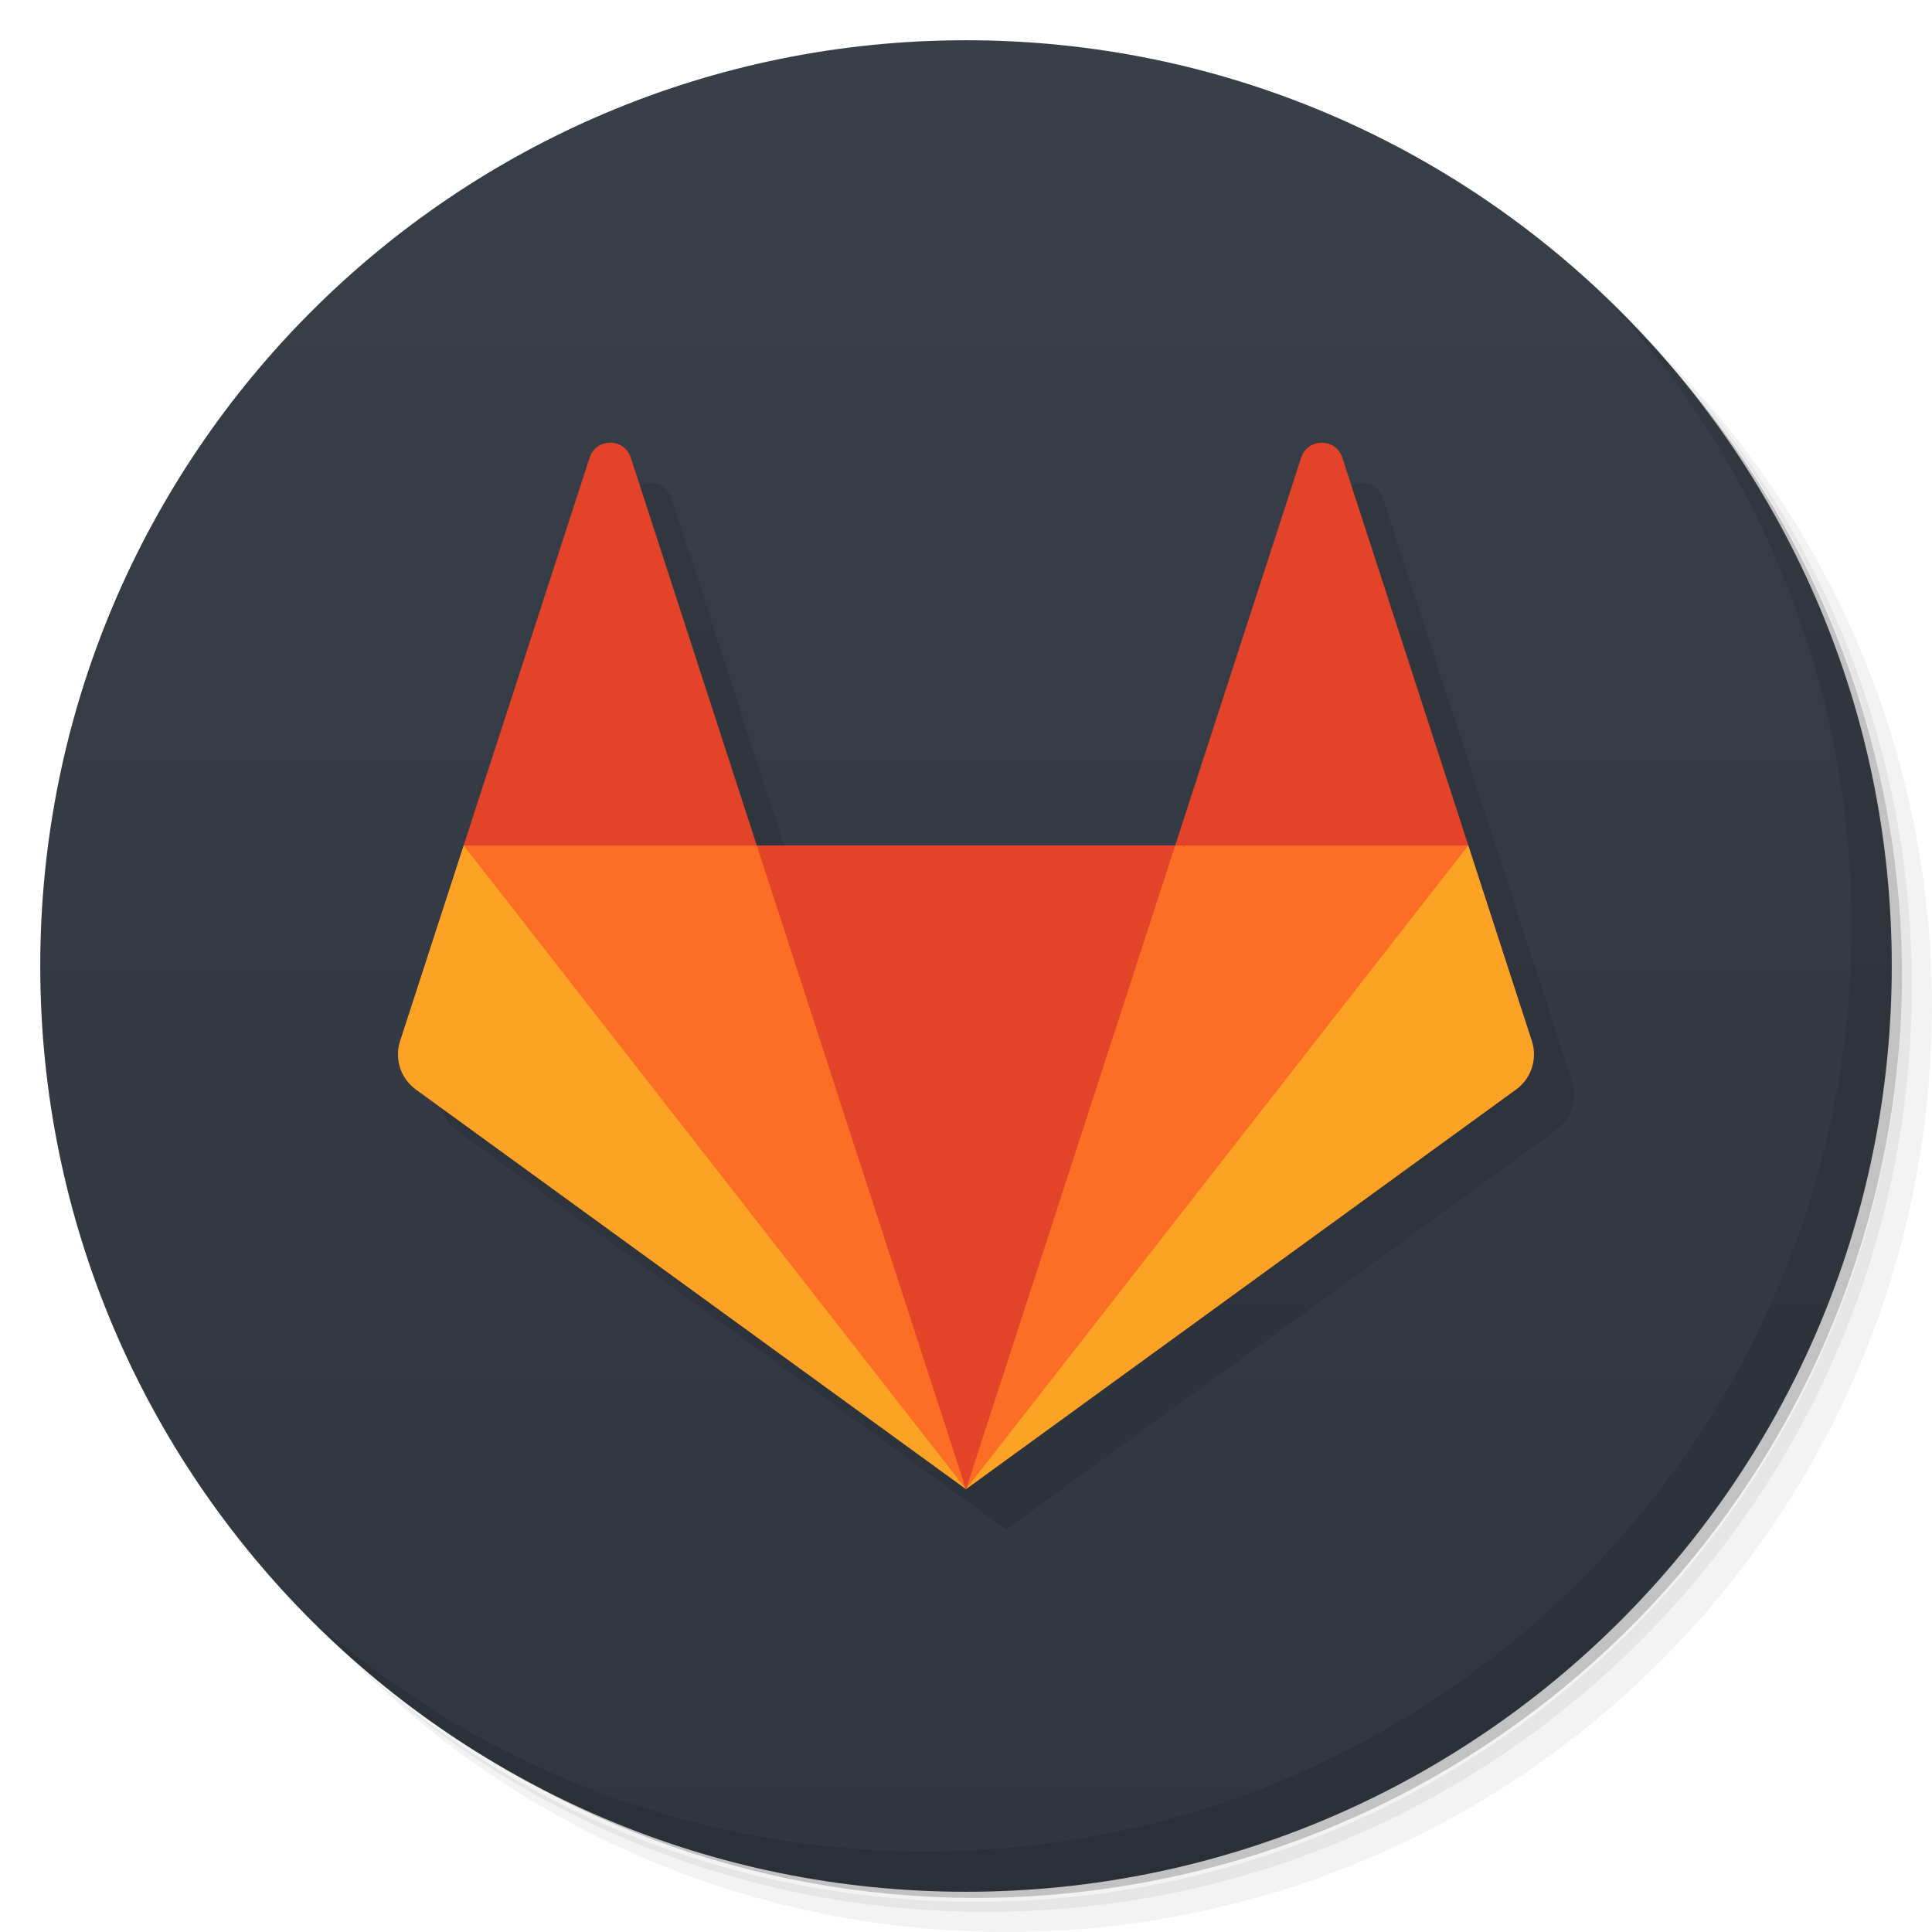
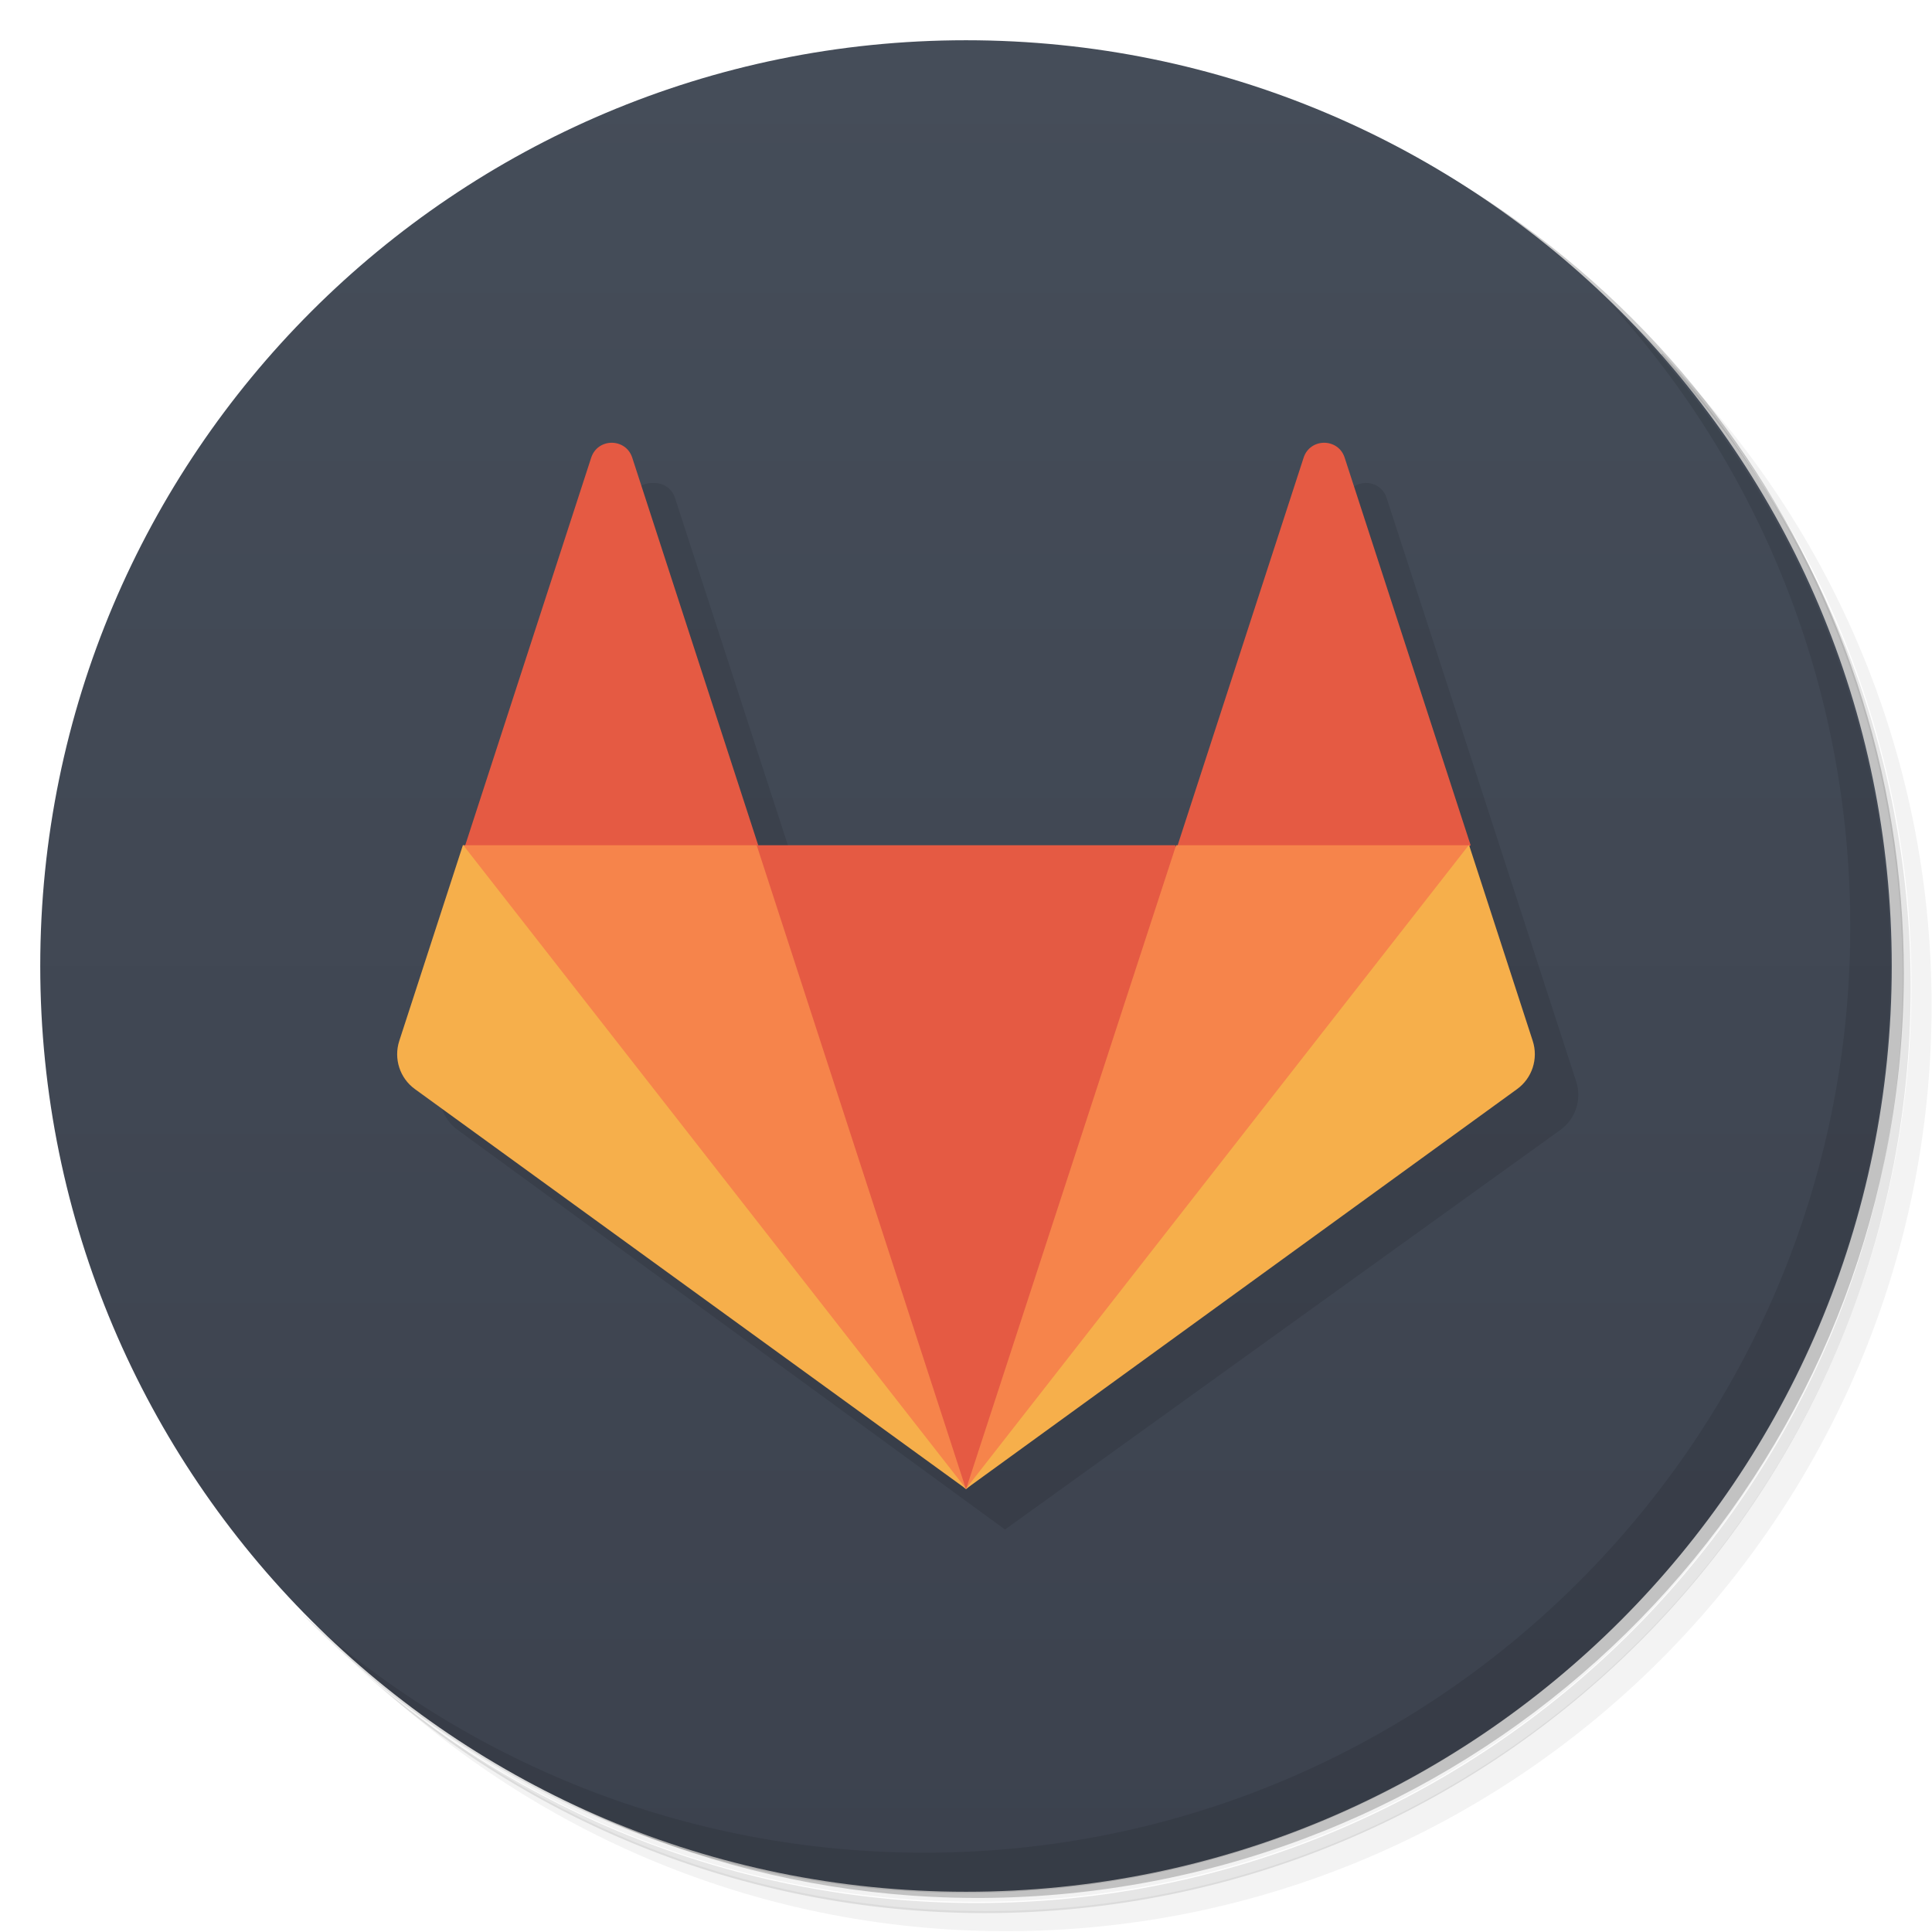
<svg xmlns="http://www.w3.org/2000/svg" version="1.1" viewBox="0 0 48 48">
  <defs>
    <linearGradient id="bg" x2="0" y1="1" y2="47" gradientUnits="userSpaceOnUse">
-       <stop style="stop-color:#393f49" offset="0" />
-       <stop style="stop-color:#30353e" offset="1" />
+       <stop style="stop-color:#454d59" offset="0" />
+       <stop style="stop-color:#3c424e" offset="1" />
    </linearGradient>
  </defs>
-   <path d="m36.31 5c5.859 4.062 9.688 10.831 9.688 18.5 0 12.426-10.07 22.5-22.5 22.5-7.669 0-14.438-3.828-18.5-9.688 1.037 1.822 2.306 3.499 3.781 4.969 4.085 3.712 9.514 5.969 15.469 5.969 12.703 0 23-10.298 23-23 0-5.954-2.256-11.384-5.969-15.469-1.469-1.475-3.147-2.744-4.969-3.781zm4.969 3.781c3.854 4.113 6.219 9.637 6.219 15.719 0 12.703-10.297 23-23 23-6.081 0-11.606-2.364-15.719-6.219 4.16 4.144 9.883 6.719 16.219 6.719 12.703 0 23-10.298 23-23 0-6.335-2.575-12.06-6.719-16.219z" style="opacity:.05" />
-   <path d="m41.28 8.781c3.712 4.085 5.969 9.514 5.969 15.469 0 12.703-10.297 23-23 23-5.954 0-11.384-2.256-15.469-5.969 4.113 3.854 9.637 6.219 15.719 6.219 12.703 0 23-10.298 23-23 0-6.081-2.364-11.606-6.219-15.719z" style="opacity:.1" />
-   <path d="m31.25 2.375c8.615 3.154 14.75 11.417 14.75 21.13 0 12.426-10.07 22.5-22.5 22.5-9.708 0-17.971-6.135-21.12-14.75a23 23 0 0 0 44.875-7 23 23 0 0 0-16-21.875z" style="opacity:.2" />
+   <path d="m36.3 5c5.86 4.06 9.69 10.8 9.69 18.5 0 12.4-10.1 22.5-22.5 22.5-7.67 0-14.4-3.83-18.5-9.69 1.04 1.82 2.31 3.5 3.78 4.97 4.08 3.71 9.51 5.97 15.5 5.97 12.7 0 23-10.3 23-23 0-5.95-2.26-11.4-5.97-15.5-1.47-1.48-3.15-2.74-4.97-3.78zm4.97 3.78c3.85 4.11 6.22 9.64 6.22 15.7 0 12.7-10.3 23-23 23-6.08 0-11.6-2.36-15.7-6.22 4.16 4.14 9.88 6.72 16.2 6.72 12.7 0 23-10.3 23-23 0-6.34-2.58-12.1-6.72-16.2z" style="opacity:.05" />
+   <path d="m41.3 8.78c3.71 4.08 5.97 9.51 5.97 15.5 0 12.7-10.3 23-23 23-5.95 0-11.4-2.26-15.5-5.97 4.11 3.85 9.64 6.22 15.7 6.22 12.7 0 23-10.3 23-23 0-6.08-2.36-11.6-6.22-15.7z" style="opacity:.1" />
+   <path d="m31.2 2.38c8.62 3.15 14.8 11.4 14.8 21.1 0 12.4-10.1 22.5-22.5 22.5-9.71 0-18-6.14-21.1-14.8a23 23 0 0 0 44.9-7 23 23 0 0 0-16-21.9z" style="opacity:.2" />
  <circle cx="24" cy="24" r="23" style="fill:url(#bg)" />
-   <path d="m40.03 7.531c3.712 4.084 5.969 9.514 5.969 15.469 0 12.703-10.297 23-23 23-5.954 0-11.384-2.256-15.469-5.969 4.178 4.291 10.01 6.969 16.469 6.969 12.703 0 23-10.298 23-23 0-6.462-2.677-12.291-6.969-16.469z" style="opacity:.1" />
-   <g transform="matrix(.057309 0 0 -.057309 10.833 38.067)" style="opacity:.1">
-     <g transform="translate(.532 .77493)">
-       <path d="m492 194.67-27.559 84.81-54.617 168.1c-2.809 8.648-15.05 8.648-17.856 0l-54.619-168.1h-181.37l-54.62 168.1c-2.809 8.648-15.05 8.648-17.856 0l-54.617-168.1-27.557-84.81c-2.515-7.736 0.24-16.211 6.82-20.992l238.51-173.29 238.51 173.29c6.58 4.781 9.333 13.256 6.82 20.992" />
-     </g>
-     <g transform="translate(156.2,1.1603)">
-       <path transform="matrix(17.449,0,0,-17.449,-345.22,663.07)" d="m16.16 12c-0.216 0-0.431 0.123-0.512 0.371l-4.709 14.494c-0.144 0.443 0.013 0.929 0.391 1.203l13.67 9.932 13.668-9.932c0.377-0.274 0.535-0.76 0.391-1.203l-4.709-14.494c-0.161-0.496-0.862-0.496-1.023 0l-3.129 9.635h-10.395l-3.131-9.635c-0.081-0.248-0.296-0.371-0.512-0.371" />
-     </g>
-   </g>
-   <path d="m24 37c2.152-5.197 6.458-9.705 5.197-15.995h-10.394c-0.847 6.035 3.008 10.788 5.197 15.995" style="fill:#e24329" />
-   <path d="m11.519 21.005c2.333 0.994 4.655 2.109 7.283 0l-3.13-9.634c-0.161-0.496-0.863-0.496-1.023 0l-3.13 9.634" style="fill:#e24329" />
-   <path d="m24 37-5.197-15.994h-7.283c1.854 6.979 7.625 11.16 12.481 15.994" style="fill:#fc6d26" />
-   <path d="m11.519 21.005-1.579 4.86c-0.144 0.443 0.014 0.929 0.391 1.203l13.669 9.931-12.481-15.994z" style="fill:#fca326" />
-   <path d="m36.48 21.005c-2.904 1.81-5.127 1.031-7.283 0l3.13-9.634c0.161-0.496 0.863-0.496 1.023 0l3.13 9.634" style="fill:#e24329" />
-   <path d="m24 37 5.197-15.994h7.283c-1.712 7.46-7.435 11.433-12.481 15.994" style="fill:#fc6d26" />
-   <path d="m36.48 21.005 1.579 4.86c0.144 0.443-0.014 0.929-0.391 1.203l-13.669 9.931 12.481-15.994z" style="fill:#fca326" />
+   <path d="m40 7.53c3.71 4.08 5.97 9.51 5.97 15.5 0 12.7-10.3 23-23 23-5.95 0-11.4-2.26-15.5-5.97 4.18 4.29 10 6.97 16.5 6.97 12.7 0 23-10.3 23-23 0-6.46-2.68-12.3-6.97-16.5z" style="opacity:.1" />
+   <path d="m16.2 12c-0.216 0-0.431 0.123-0.512 0.371l-4.71 14.5c-0.144 0.443 0.013 0.929 0.391 1.2l13.6 9.93 13.8-9.93c0.377-0.274 0.535-0.76 0.391-1.2l-4.71-14.5c-0.161-0.496-0.862-0.496-1.02 0l-3.13 9.63h-10.4l-3.13-9.63c-0.081-0.248-0.296-0.371-0.512-0.371" style="opacity:.1" />
+   <path d="m24 37c2.15-5.2 6.46-9.71 5.2-16h-10.4c-0.847 6.04 3.01 10.8 5.2 16" style="fill:#e55a43" />
+   <path d="m15.2 11c-0.216 0-0.431 0.123-0.512 0.371l-3.13 9.63c2.33 0.994 4.65 2.11 7.28 0l-3.13-9.63c-0.081-0.248-0.296-0.371-0.512-0.371zm17.7 0c-0.216 0-0.431 0.123-0.512 0.371l-3.13 9.63c2.16 1.03 4.38 1.81 7.28 0l-3.13-9.63c-0.08-0.248-0.296-0.371-0.512-0.371z" style="fill:#e55a43" />
+   <path d="m11.5 21c1.85 6.98 7.62 11.2 12.5 16l-5.2-16h-7.28-0.019zm12.5 16c5.05-4.56 10.8-8.53 12.5-16h-7.28l-5.22 16z" style="fill:#f6844b" />
+   <path d="m11.5 21-1.58 4.86c-0.144 0.443 0.014 0.929 0.391 1.2l13.7 9.94-12.5-16z" style="fill:#f6af4b" />
+   <path d="m36.5 21 1.58 4.86c0.144 0.443-0.014 0.929-0.391 1.2l-13.7 9.94 12.5-16z" style="fill:#f6af4b" />
</svg>
